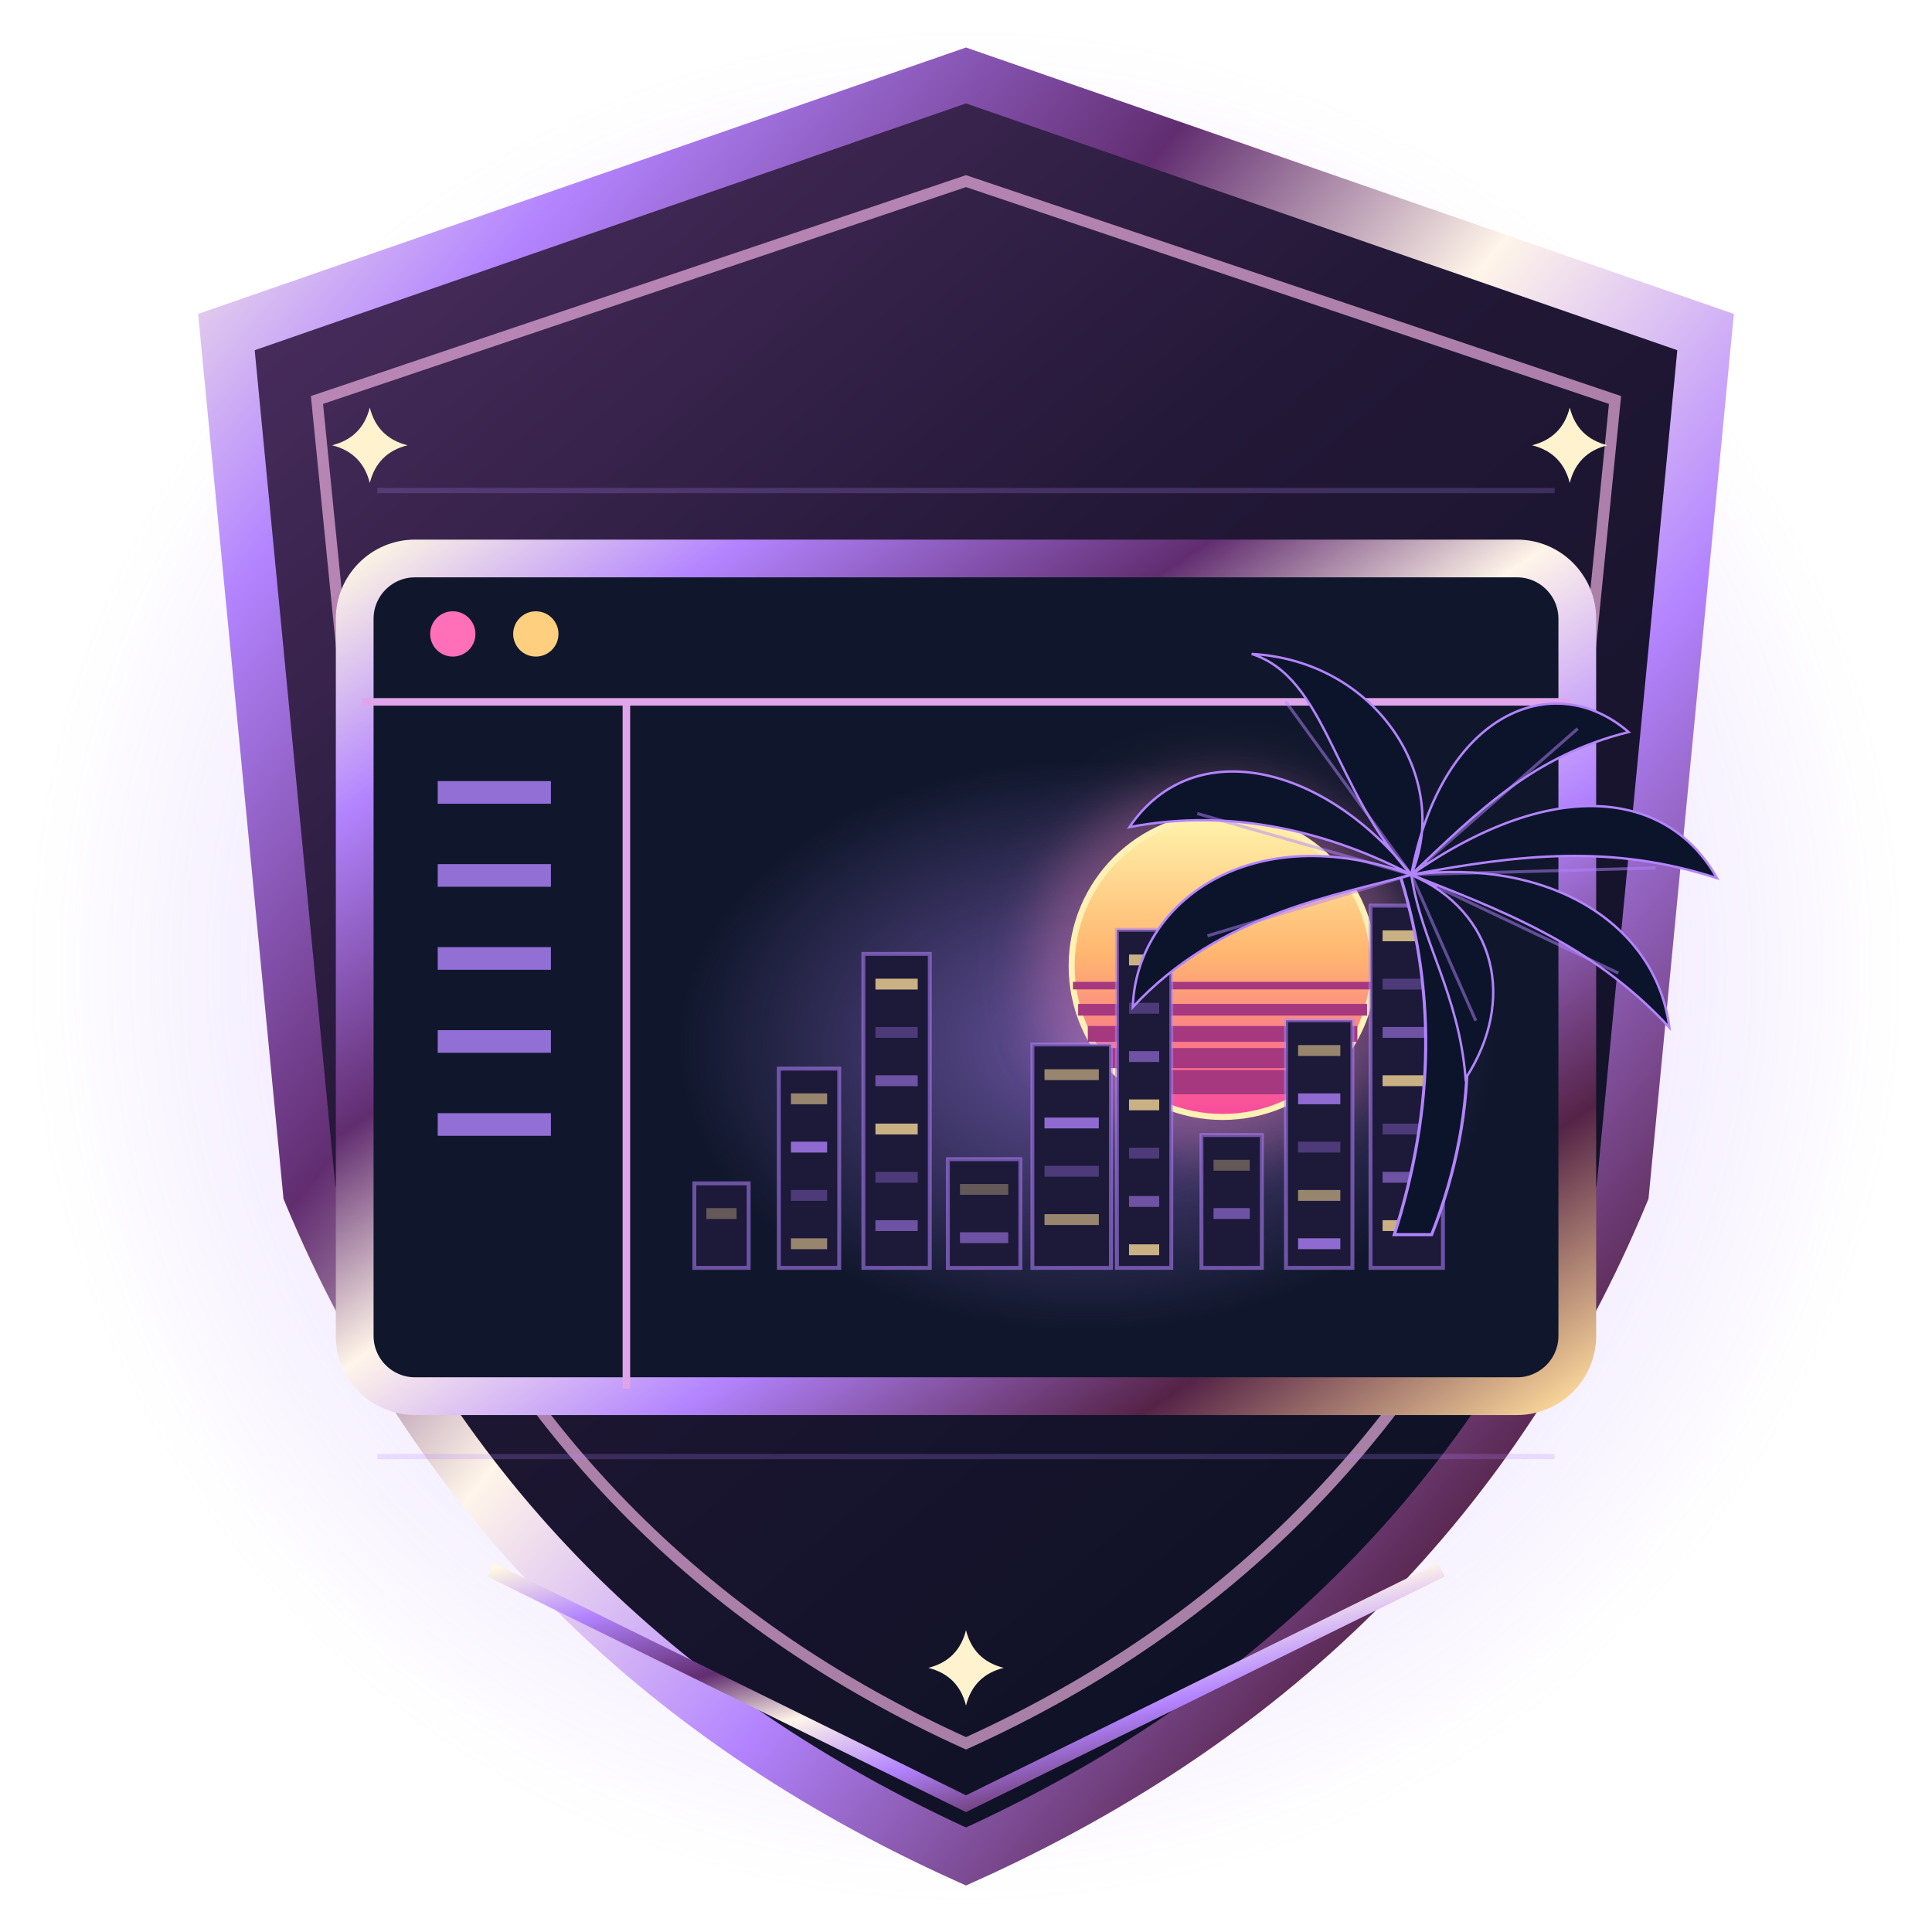
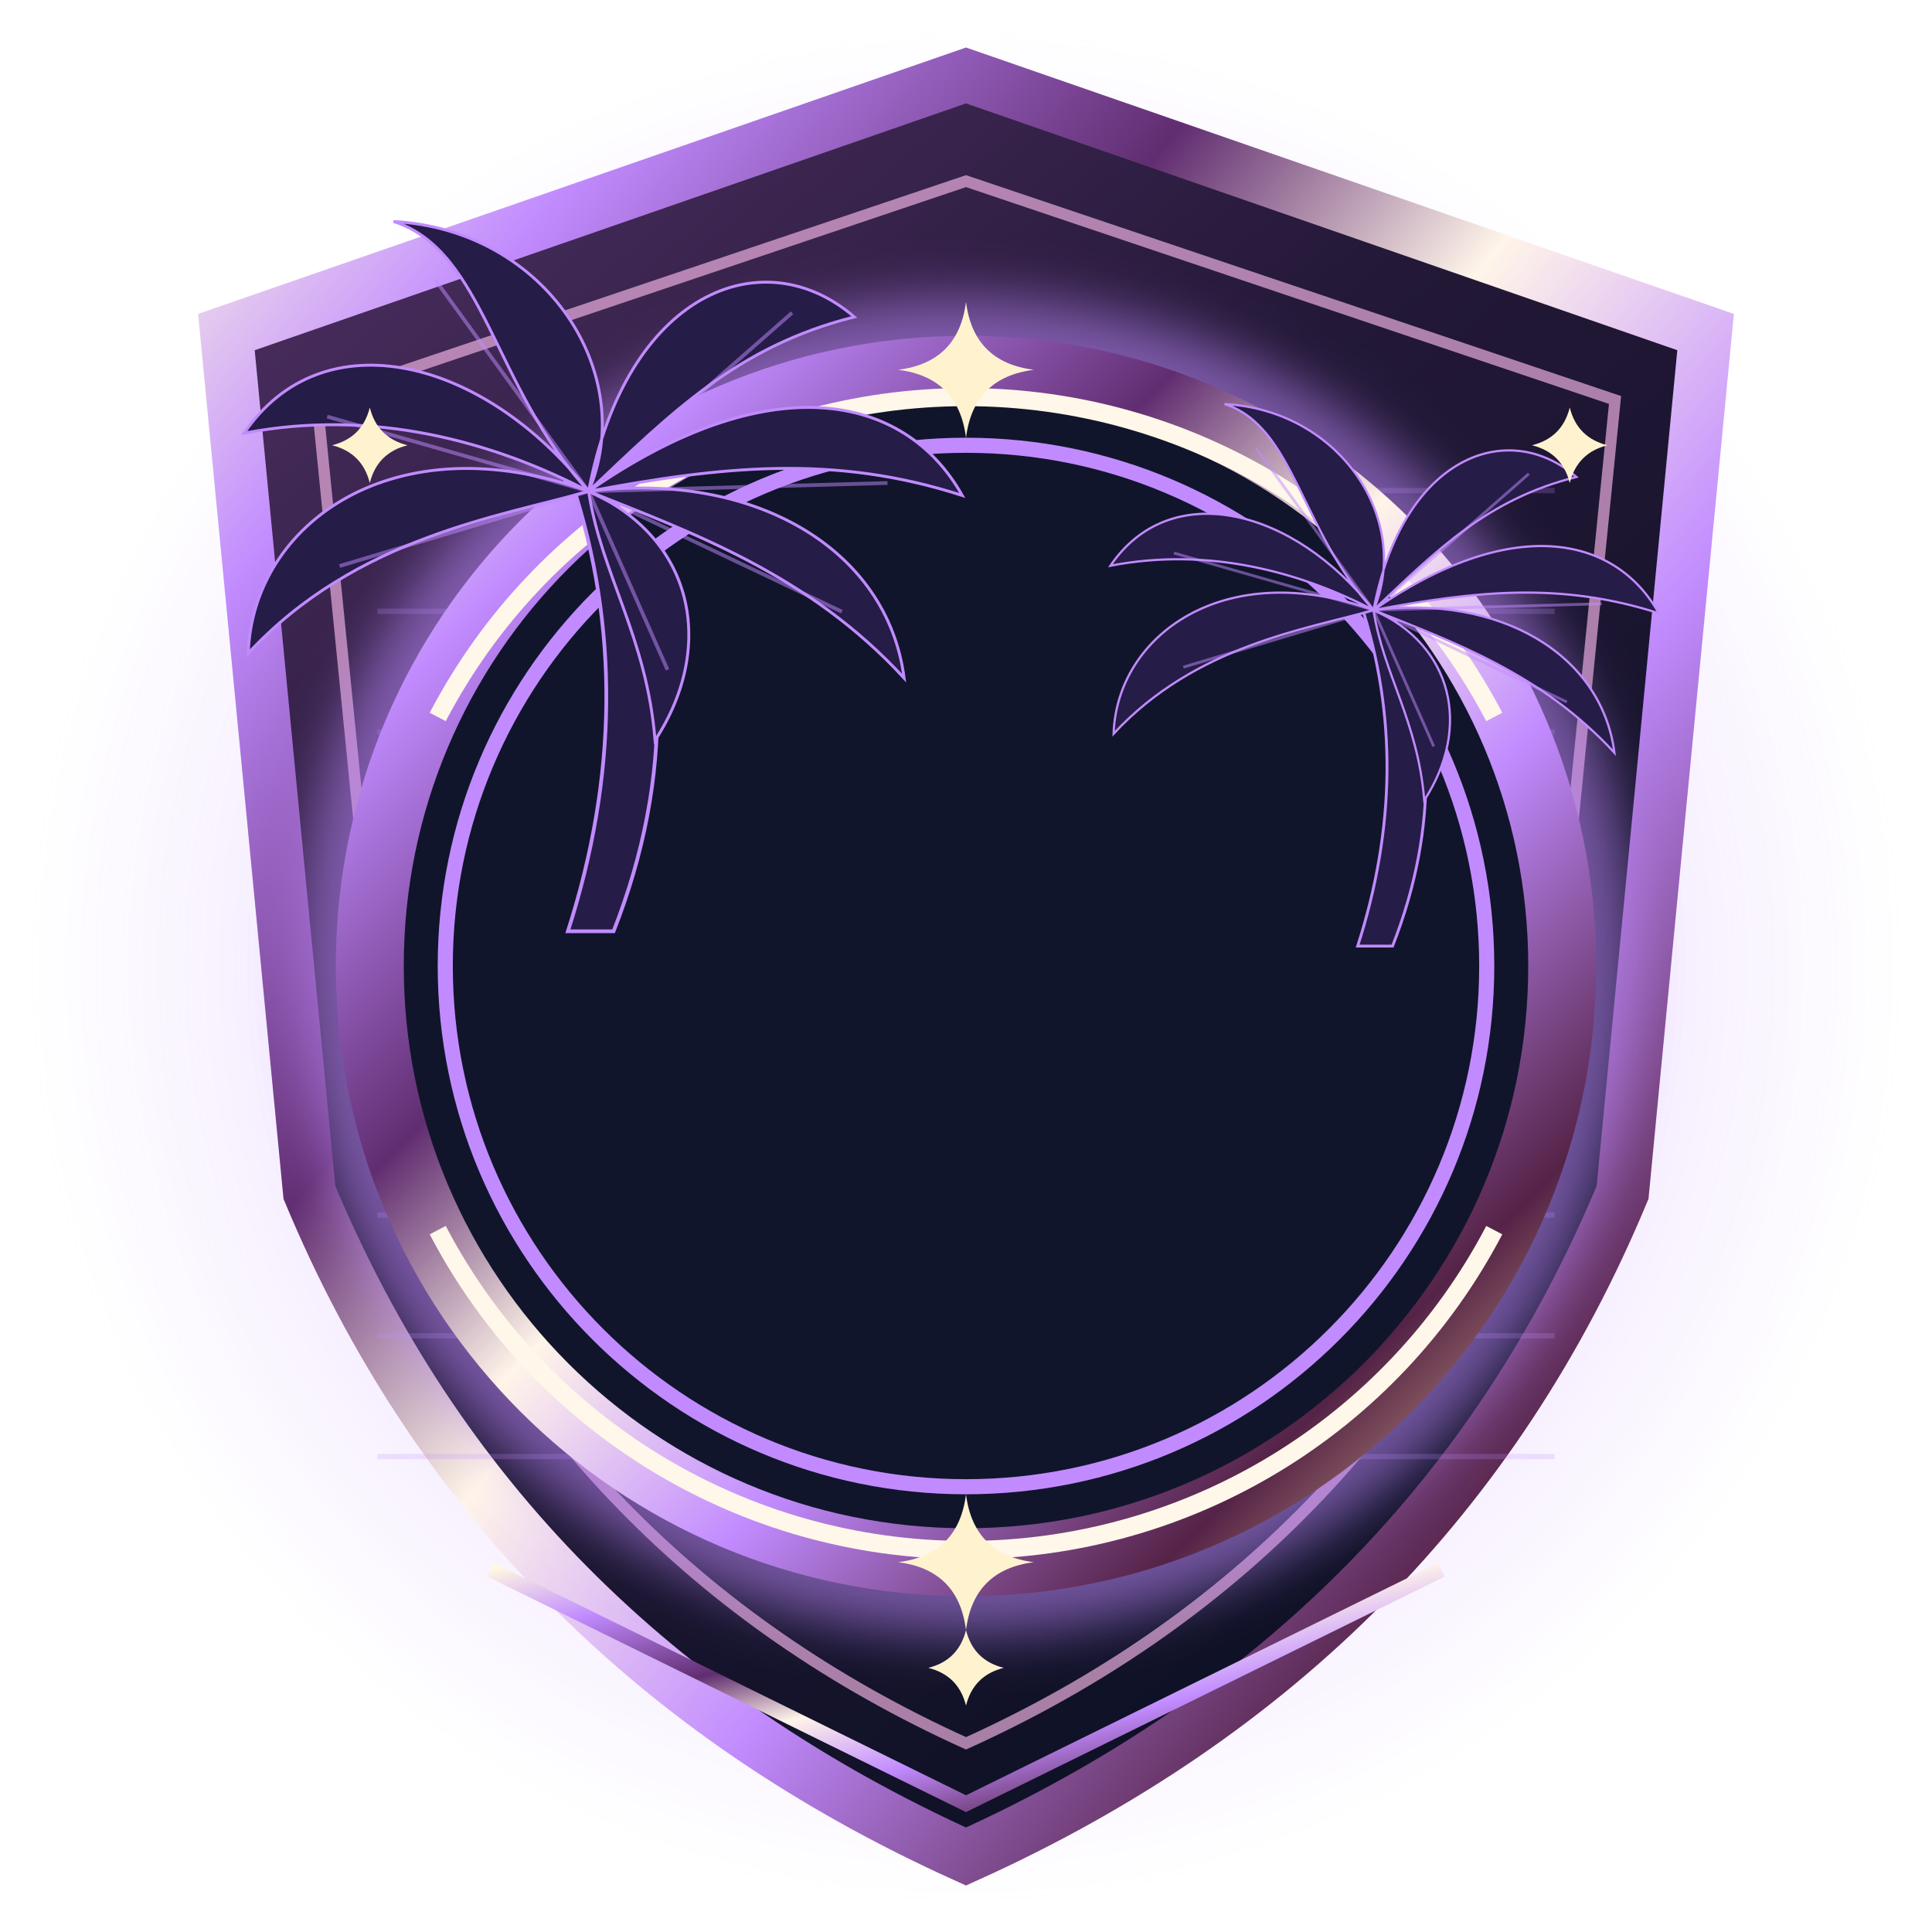
<svg xmlns="http://www.w3.org/2000/svg" viewBox="0 0 256 256" role="img" aria-label="Vice Purple">
  <defs>
    <linearGradient id="metal" x2="1" y2="1">
      <stop stop-color="#fff9e2" />
-       <stop offset=".15" stop-color="#b384ff" />
+       <stop offset=".15" stop-color="#c18bff" />
      <stop offset=".34" stop-color="#612d70" />
      <stop offset=".48" stop-color="#fff5e9" />
-       <stop offset=".64" stop-color="#b384ff" />
+       <stop offset=".64" stop-color="#c18bff" />
      <stop offset=".83" stop-color="#552347" />
      <stop offset="1" stop-color="#ffdc9c" />
    </linearGradient>
    <linearGradient id="gold" x2=".7" y2="1">
      <stop stop-color="#fff7b4" />
      <stop offset=".26" stop-color="#eeb34c" />
      <stop offset=".48" stop-color="#855020" />
      <stop offset=".7" stop-color="#ffdc83" />
      <stop offset="1" stop-color="#b4672b" />
    </linearGradient>
    <linearGradient id="pink" x2=".7" y2="1">
      <stop stop-color="#fff0fa" />
      <stop offset=".24" stop-color="#ff82bf" />
      <stop offset=".52" stop-color="#d72d8a" />
      <stop offset=".8" stop-color="#76204e" />
      <stop offset="1" stop-color="#ffb5e4" />
    </linearGradient>
    <linearGradient id="chrome" x2=".7" y2="1">
      <stop stop-color="#fff" />
      <stop offset=".26" stop-color="#8ce7ff" />
      <stop offset=".48" stop-color="#3d3575" />
      <stop offset=".56" stop-color="#f7f4ff" />
      <stop offset=".76" stop-color="#8192cb" />
      <stop offset="1" stop-color="#25304e" />
    </linearGradient>
    <linearGradient id="sun" x2="0" y2="1">
      <stop stop-color="#fff4ac" />
      <stop offset=".46" stop-color="#ffb66f" />
      <stop offset="1" stop-color="#f84a9e" />
    </linearGradient>
    <linearGradient id="body" x2=".7" y2="1">
      <stop stop-color="#533267" />
      <stop offset=".45" stop-color="#231837" />
      <stop offset="1" stop-color="#0b1023" />
    </linearGradient>
    <radialGradient id="halo">
-       <stop stop-color="#b384ff" stop-opacity=".53" />
-       <stop offset="1" stop-color="#b384ff" stop-opacity="0" />
+       <stop stop-color="#c18bff" stop-opacity=".53" />
+       <stop offset="1" stop-color="#c18bff" stop-opacity="0" />
    </radialGradient>
    <filter id="glow" x="-50%" y="-50%" width="200%" height="200%">
      <feGaussianBlur stdDeviation="3.5" />
    </filter>
  </defs>
  <circle cx="128" cy="128" r="125" fill="url(#halo)" />
  <path d="M128 10 226 44 215 158Q190 218 128 246Q66 218 41 158L30 44Z" fill="url(#body)" stroke="url(#metal)" stroke-width="7" />
  <path d="M128 24 214 53 204 153Q181 207 128 231Q75 207 52 153L42 53Z" fill="none" stroke="#efb2e3" stroke-opacity=".68" stroke-width="1.5" />
  <g opacity=".22">
-     <path d="M50 65h156" stroke="#b384ff" stroke-width=".7" />
-     <path d="M50 81h156" stroke="#b384ff" stroke-width=".7" />
-     <path d="M50 97h156" stroke="#b384ff" stroke-width=".7" />
-     <path d="M50 113h156" stroke="#b384ff" stroke-width=".7" />
-     <path d="M50 129h156" stroke="#b384ff" stroke-width=".7" />
-     <path d="M50 145h156" stroke="#b384ff" stroke-width=".7" />
-     <path d="M50 161h156" stroke="#b384ff" stroke-width=".7" />
-     <path d="M50 177h156" stroke="#b384ff" stroke-width=".7" />
-     <path d="M50 193h156" stroke="#b384ff" stroke-width=".7" />
+     <path d="M50 65h156" stroke="#c18bff" stroke-width=".7" />
+     <path d="M50 81h156" stroke="#c18bff" stroke-width=".7" />
+     <path d="M50 97h156" stroke="#c18bff" stroke-width=".7" />
+     <path d="M50 113h156" stroke="#c18bff" stroke-width=".7" />
+     <path d="M50 129h156" stroke="#c18bff" stroke-width=".7" />
+     <path d="M50 145h156" stroke="#c18bff" stroke-width=".7" />
+     <path d="M50 161h156" stroke="#c18bff" stroke-width=".7" />
+     <path d="M50 177h156" stroke="#c18bff" stroke-width=".7" />
+     <path d="M50 193h156" stroke="#c18bff" stroke-width=".7" />
  </g>
-   <rect x="47" y="74" width="162" height="111" rx="8" fill="#10172c" stroke="url(#metal)" stroke-width="5" />
-   <path d="M48 93h160M83 93v91" stroke="#dfa4e9" />
-   <circle cx="60" cy="84" r="3" fill="#ff70b8" />
-   <circle cx="71" cy="84" r="3" fill="#ffcf80" />
-   <path d="M58 105h15m-15 11h15m-15 11h15m-15 11h15m-15 11h15" stroke="#b384ff" stroke-width="3" opacity=".8" />
-   <rect x="90" y="101" width="108" height="75" rx="3" fill="url(#halo)" />
-   <circle cx="162" cy="128" r="25" fill="#ff8cc4" opacity=".32" filter="url(#glow)" />
-   <circle cx="162" cy="128" r="20" fill="url(#sun)" stroke="#fff0b4" stroke-width=".8" />
-   <path d="M142.17 130.6h39.661" stroke="#a5387e" stroke-width="1" />
-   <path d="M142.859 133.8h38.281" stroke="#a5387e" stroke-width="1.55" />
-   <path d="M144.139 137h35.721" stroke="#a5387e" stroke-width="2.1" />
-   <path d="M146.152 140.2h31.696" stroke="#a5387e" stroke-width="2.65" />
-   <path d="M149.239 143.4h25.522" stroke="#a5387e" stroke-width="3.2" />
-   <g transform="translate(92 168) scale(0.8)">
-     <path d="M0 0V-14h9V0Z" fill="#1c1939" stroke="#b384ff" stroke-opacity=".55" stroke-width=".65" />
-     <path d="M2 -9h5" stroke="#ffe19a" stroke-width="1.8" opacity="0.32" />
-     <path d="M14 0V-33h10V0Z" fill="#1c1939" stroke="#b384ff" stroke-opacity=".55" stroke-width=".65" />
-     <path d="M16 -28h6" stroke="#ffe19a" stroke-width="1.8" opacity="0.54" />
-     <path d="M16 -20h6" stroke="#b384ff" stroke-width="1.8" opacity="0.76" />
-     <path d="M16 -12h6" stroke="#b384ff" stroke-width="1.8" opacity="0.32" />
-     <path d="M16 -4h6" stroke="#ffe19a" stroke-width="1.8" opacity="0.54" />
-     <path d="M28 0V-52h11V0Z" fill="#1c1939" stroke="#b384ff" stroke-opacity=".55" stroke-width=".65" />
-     <path d="M30 -47h7" stroke="#ffe19a" stroke-width="1.8" opacity="0.76" />
-     <path d="M30 -39h7" stroke="#b384ff" stroke-width="1.8" opacity="0.32" />
-     <path d="M30 -31h7" stroke="#b384ff" stroke-width="1.8" opacity="0.54" />
-     <path d="M30 -23h7" stroke="#ffe19a" stroke-width="1.8" opacity="0.76" />
-     <path d="M30 -15h7" stroke="#b384ff" stroke-width="1.8" opacity="0.32" />
-     <path d="M30 -7h7" stroke="#b384ff" stroke-width="1.8" opacity="0.54" />
-     <path d="M42 0V-18h12V0Z" fill="#1c1939" stroke="#b384ff" stroke-opacity=".55" stroke-width=".65" />
-     <path d="M44 -13h8" stroke="#ffe19a" stroke-width="1.8" opacity="0.32" />
-     <path d="M44 -5h8" stroke="#b384ff" stroke-width="1.8" opacity="0.54" />
-     <path d="M56 0V-37h13V0Z" fill="#1c1939" stroke="#b384ff" stroke-opacity=".55" stroke-width=".65" />
-     <path d="M58 -32h9" stroke="#ffe19a" stroke-width="1.8" opacity="0.54" />
-     <path d="M58 -24h9" stroke="#b384ff" stroke-width="1.8" opacity="0.76" />
-     <path d="M58 -16h9" stroke="#b384ff" stroke-width="1.8" opacity="0.32" />
-     <path d="M58 -8h9" stroke="#ffe19a" stroke-width="1.8" opacity="0.54" />
-     <path d="M70 0V-56h9V0Z" fill="#1c1939" stroke="#b384ff" stroke-opacity=".55" stroke-width=".65" />
-     <path d="M72 -51h5" stroke="#ffe19a" stroke-width="1.8" opacity="0.76" />
-     <path d="M72 -43h5" stroke="#b384ff" stroke-width="1.8" opacity="0.32" />
-     <path d="M72 -35h5" stroke="#b384ff" stroke-width="1.8" opacity="0.54" />
-     <path d="M72 -27h5" stroke="#ffe19a" stroke-width="1.8" opacity="0.76" />
-     <path d="M72 -19h5" stroke="#b384ff" stroke-width="1.8" opacity="0.32" />
-     <path d="M72 -11h5" stroke="#b384ff" stroke-width="1.8" opacity="0.54" />
-     <path d="M72 -3h5" stroke="#ffe19a" stroke-width="1.8" opacity="0.76" />
-     <path d="M84 0V-22h10V0Z" fill="#1c1939" stroke="#b384ff" stroke-opacity=".55" stroke-width=".65" />
-     <path d="M86 -17h6" stroke="#ffe19a" stroke-width="1.8" opacity="0.32" />
-     <path d="M86 -9h6" stroke="#b384ff" stroke-width="1.8" opacity="0.54" />
-     <path d="M98 0V-41h11V0Z" fill="#1c1939" stroke="#b384ff" stroke-opacity=".55" stroke-width=".65" />
-     <path d="M100 -36h7" stroke="#ffe19a" stroke-width="1.8" opacity="0.54" />
-     <path d="M100 -28h7" stroke="#b384ff" stroke-width="1.8" opacity="0.76" />
-     <path d="M100 -20h7" stroke="#b384ff" stroke-width="1.8" opacity="0.32" />
-     <path d="M100 -12h7" stroke="#ffe19a" stroke-width="1.8" opacity="0.54" />
-     <path d="M100 -4h7" stroke="#b384ff" stroke-width="1.8" opacity="0.76" />
-     <path d="M112 0V-60h12V0Z" fill="#1c1939" stroke="#b384ff" stroke-opacity=".55" stroke-width=".65" />
-     <path d="M114 -55h8" stroke="#ffe19a" stroke-width="1.8" opacity="0.76" />
-     <path d="M114 -47h8" stroke="#b384ff" stroke-width="1.8" opacity="0.32" />
-     <path d="M114 -39h8" stroke="#b384ff" stroke-width="1.8" opacity="0.54" />
-     <path d="M114 -31h8" stroke="#ffe19a" stroke-width="1.8" opacity="0.76" />
-     <path d="M114 -23h8" stroke="#b384ff" stroke-width="1.8" opacity="0.32" />
-     <path d="M114 -15h8" stroke="#b384ff" stroke-width="1.8" opacity="0.54" />
-     <path d="M114 -7h8" stroke="#ffe19a" stroke-width="1.8" opacity="0.76" />
+   <circle cx="128" cy="128" r="82" fill="#14152b" stroke="#c18bff" stroke-width="13" opacity=".55" filter="url(#glow)" />
+   <circle cx="128" cy="128" r="79" fill="#11152b" stroke="url(#metal)" stroke-width="9" />
+   <circle cx="128" cy="128" r="69" fill="none" stroke="#c18bff" stroke-width="2" />
+   <path d="M58 95a79 79 0 0 1 140 0M58 163a79 79 0 0 0 140 0" fill="none" stroke="#fff7e9" stroke-width="2.4" />
+   <g transform="translate(78 64) scale(0.55)">
+     <path d="M-5 108Q13 52-4 0L4-2Q28 52 6 108Z" fill="#251c47" stroke="#c18bff" stroke-width=".9" />
+     <path d="M0 2C-25-30-64-40-83-12C-52-18-23-10 0 2C-47-15-81 10-82 41C-56 13-21 8 0 2C-23-23-25-56-47-63C-10-61 12-26 0 2C9-46 42-59 64-40C36-33 20-17 0 2C43-28 76-22 90 3C59-7 32-4 0 2C40-3 72 16 76 47C53 22 25 12 0 2C25 13 31 39 16 62C14 37 3 22 0 2Z" fill="#251c47" stroke="#c18bff" stroke-width=".7" />
+     <path d="M0 2L-63-16M0 2L-60 20M0 2L-37-49M0 2L49-41M0 2L72 0M0 2L61 31M0 2L19 45" stroke="#c18bff" opacity=".5" fill="none" stroke-width=".9" />
  </g>
-   <g transform="translate(187 115) scale(0.45)">
-     <path d="M-5 108Q13 52-4 0L4-2Q28 52 6 108Z" fill="#0c142b" stroke="#b384ff" stroke-width=".9" />
-     <path d="M0 2C-25-30-64-40-83-12C-52-18-23-10 0 2C-47-15-81 10-82 41C-56 13-21 8 0 2C-23-23-25-56-47-63C-10-61 12-26 0 2C9-46 42-59 64-40C36-33 20-17 0 2C43-28 76-22 90 3C59-7 32-4 0 2C40-3 72 16 76 47C53 22 25 12 0 2C25 13 31 39 16 62C14 37 3 22 0 2Z" fill="#0c142b" stroke="#b384ff" stroke-width=".7" />
-     <path d="M0 2L-63-16M0 2L-60 20M0 2L-37-49M0 2L49-41M0 2L72 0M0 2L61 31M0 2L19 45" stroke="#b384ff" opacity=".5" fill="none" stroke-width=".9" />
+   <g transform="translate(182 80) scale(0.42)">
+     <path d="M-5 108Q13 52-4 0L4-2Q28 52 6 108Z" fill="#251c47" stroke="#c18bff" stroke-width=".9" />
+     <path d="M0 2C-25-30-64-40-83-12C-52-18-23-10 0 2C-47-15-81 10-82 41C-56 13-21 8 0 2C-23-23-25-56-47-63C-10-61 12-26 0 2C9-46 42-59 64-40C36-33 20-17 0 2C43-28 76-22 90 3C59-7 32-4 0 2C40-3 72 16 76 47C53 22 25 12 0 2C25 13 31 39 16 62C14 37 3 22 0 2Z" fill="#251c47" stroke="#c18bff" stroke-width=".7" />
+     <path d="M0 2L-63-16M0 2L-60 20M0 2L-37-49M0 2L49-41M0 2L72 0M0 2L61 31M0 2L19 45" stroke="#c18bff" opacity=".5" fill="none" stroke-width=".9" />
  </g>
+   <path d="M128 40q1 8 9 9q-8 1-9 9q-1-8-9-9q8-1 9-9" fill="#fff3cf" />
+   <path d="M128 198q1 8 9 9q-8 1-9 9q-1-8-9-9q8-1 9-9" fill="#fff3cf" />
  <path d="M65 208l63 31 63-31" fill="none" stroke="url(#metal)" stroke-width="2" />
  <path d="M49 54q1 4 5 5q-4 1-5 5q-1-4-5-5q4-1 5-5" fill="#fff3cf" />
  <path d="M208 54q1 4 5 5q-4 1-5 5q-1-4-5-5q4-1 5-5" fill="#fff3cf" />
  <path d="M128 216q1 4 5 5q-4 1-5 5q-1-4-5-5q4-1 5-5" fill="#fff3cf" />
</svg>
